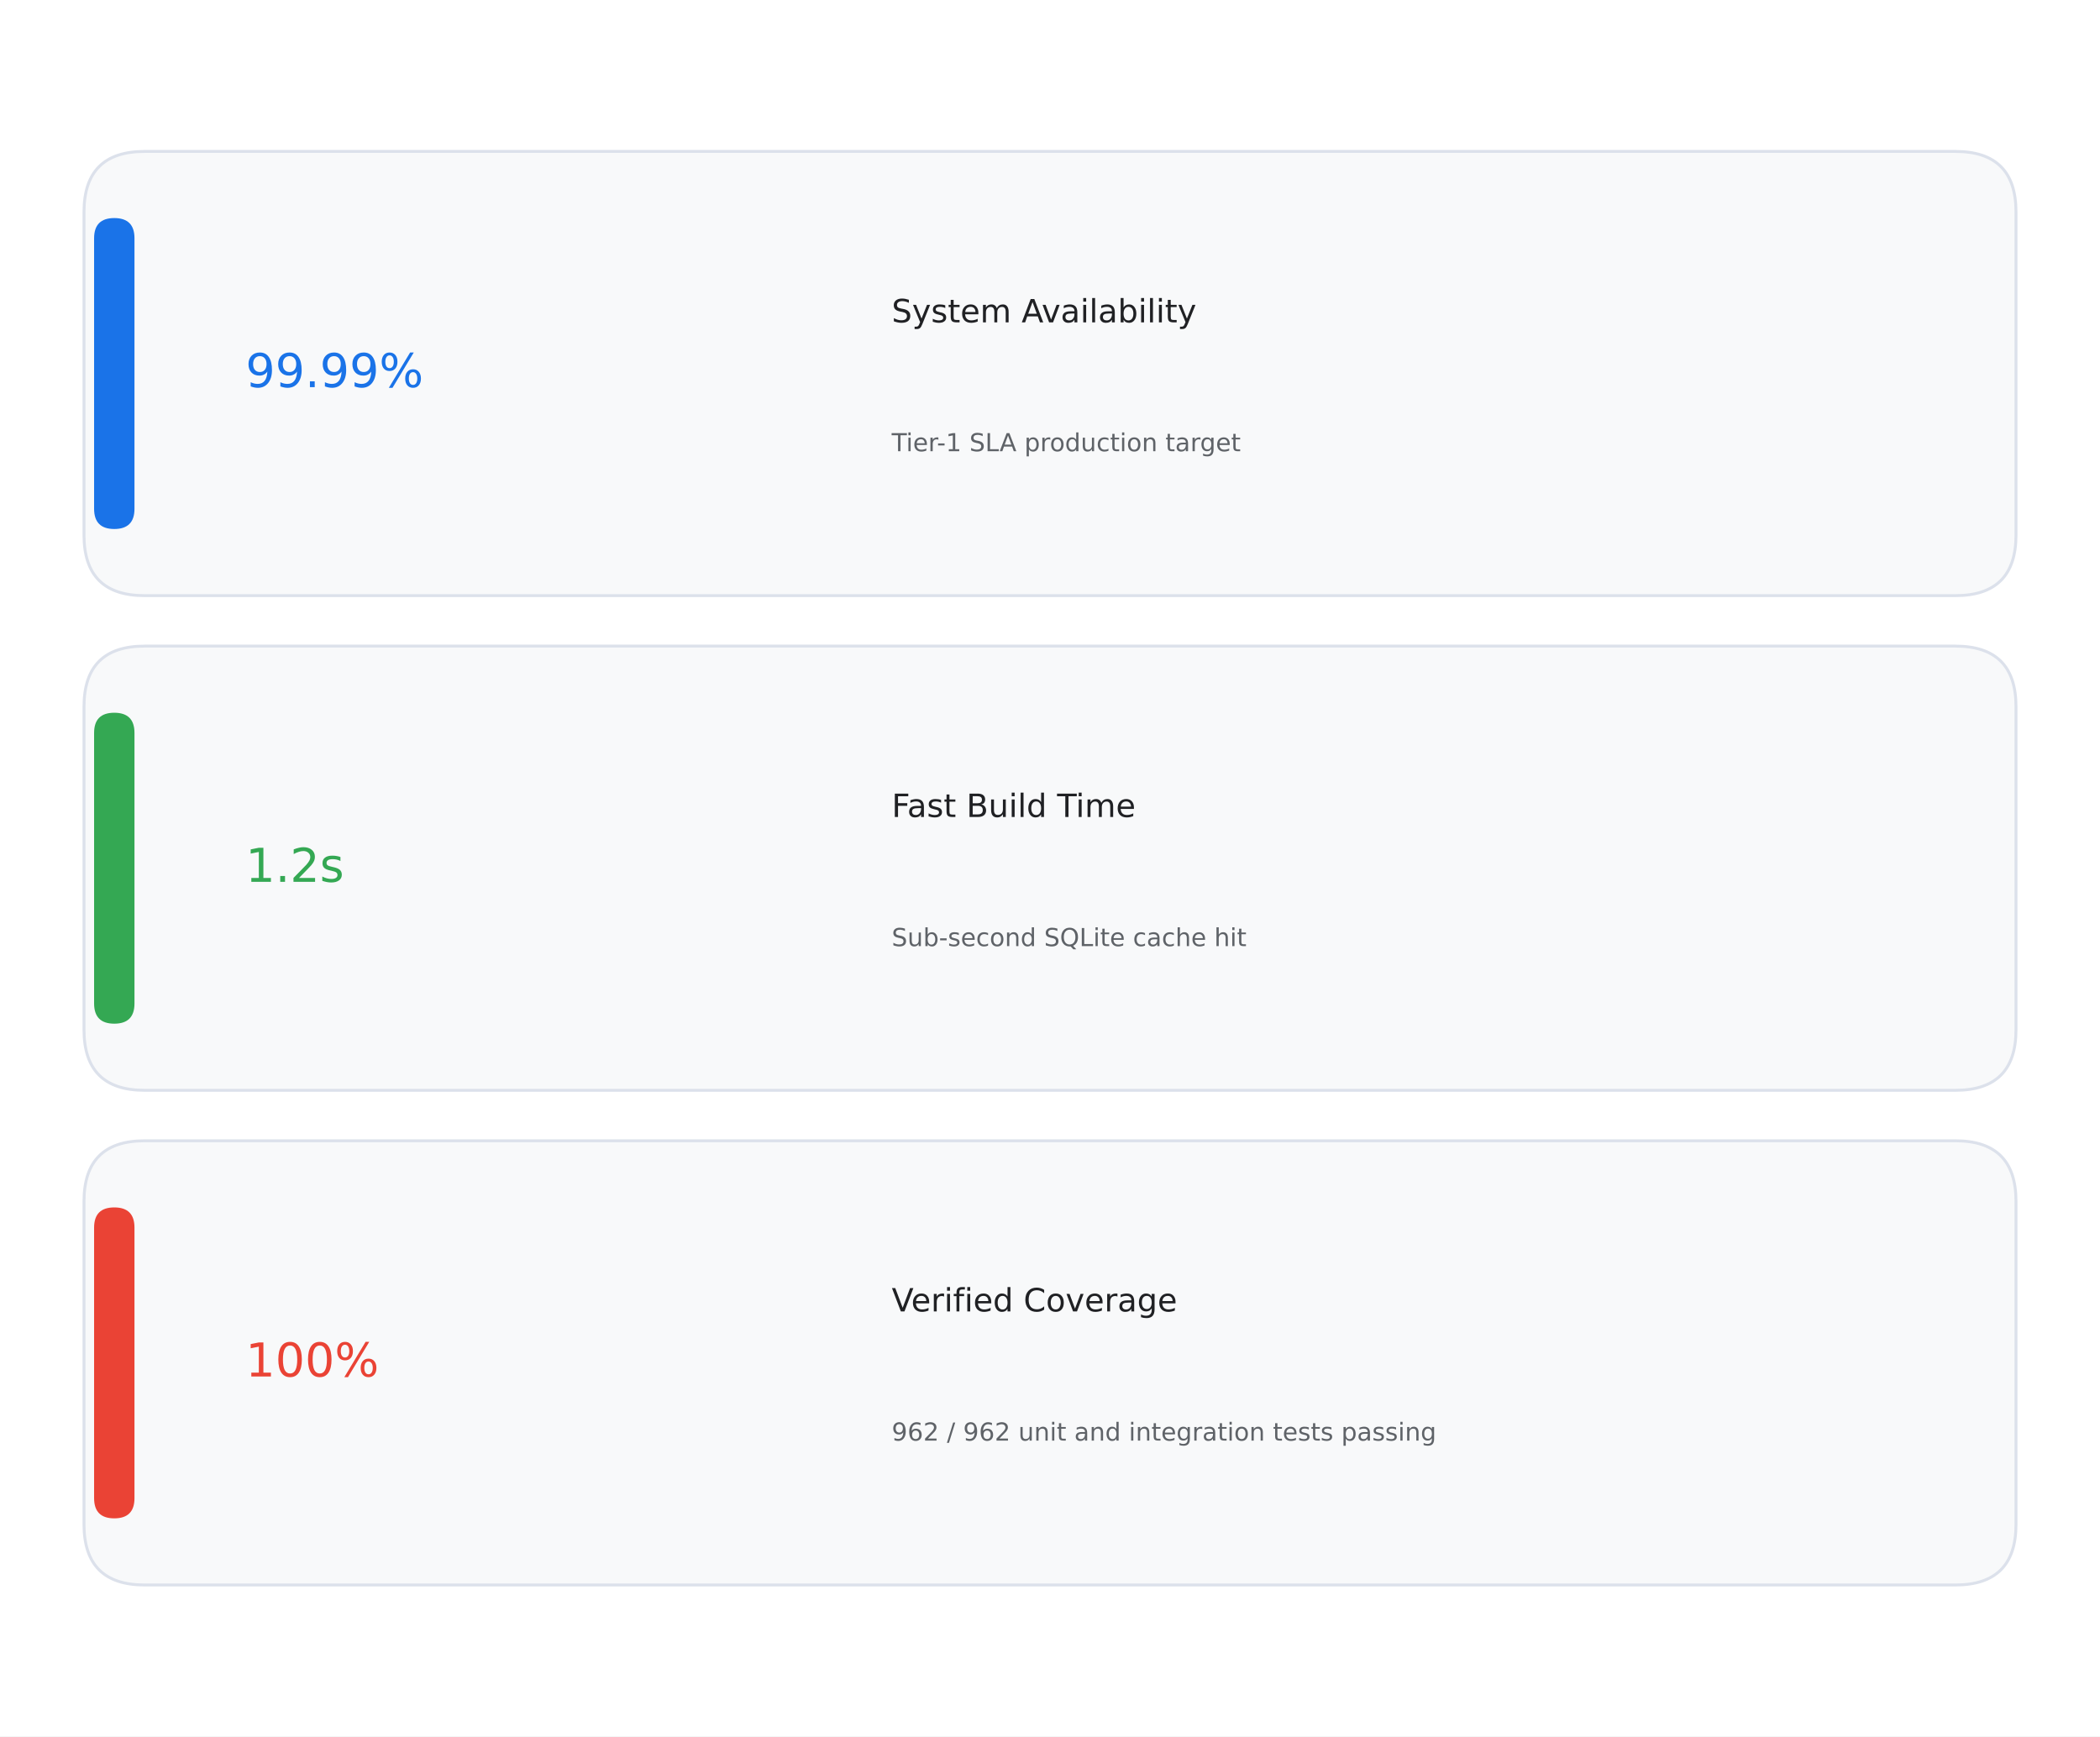
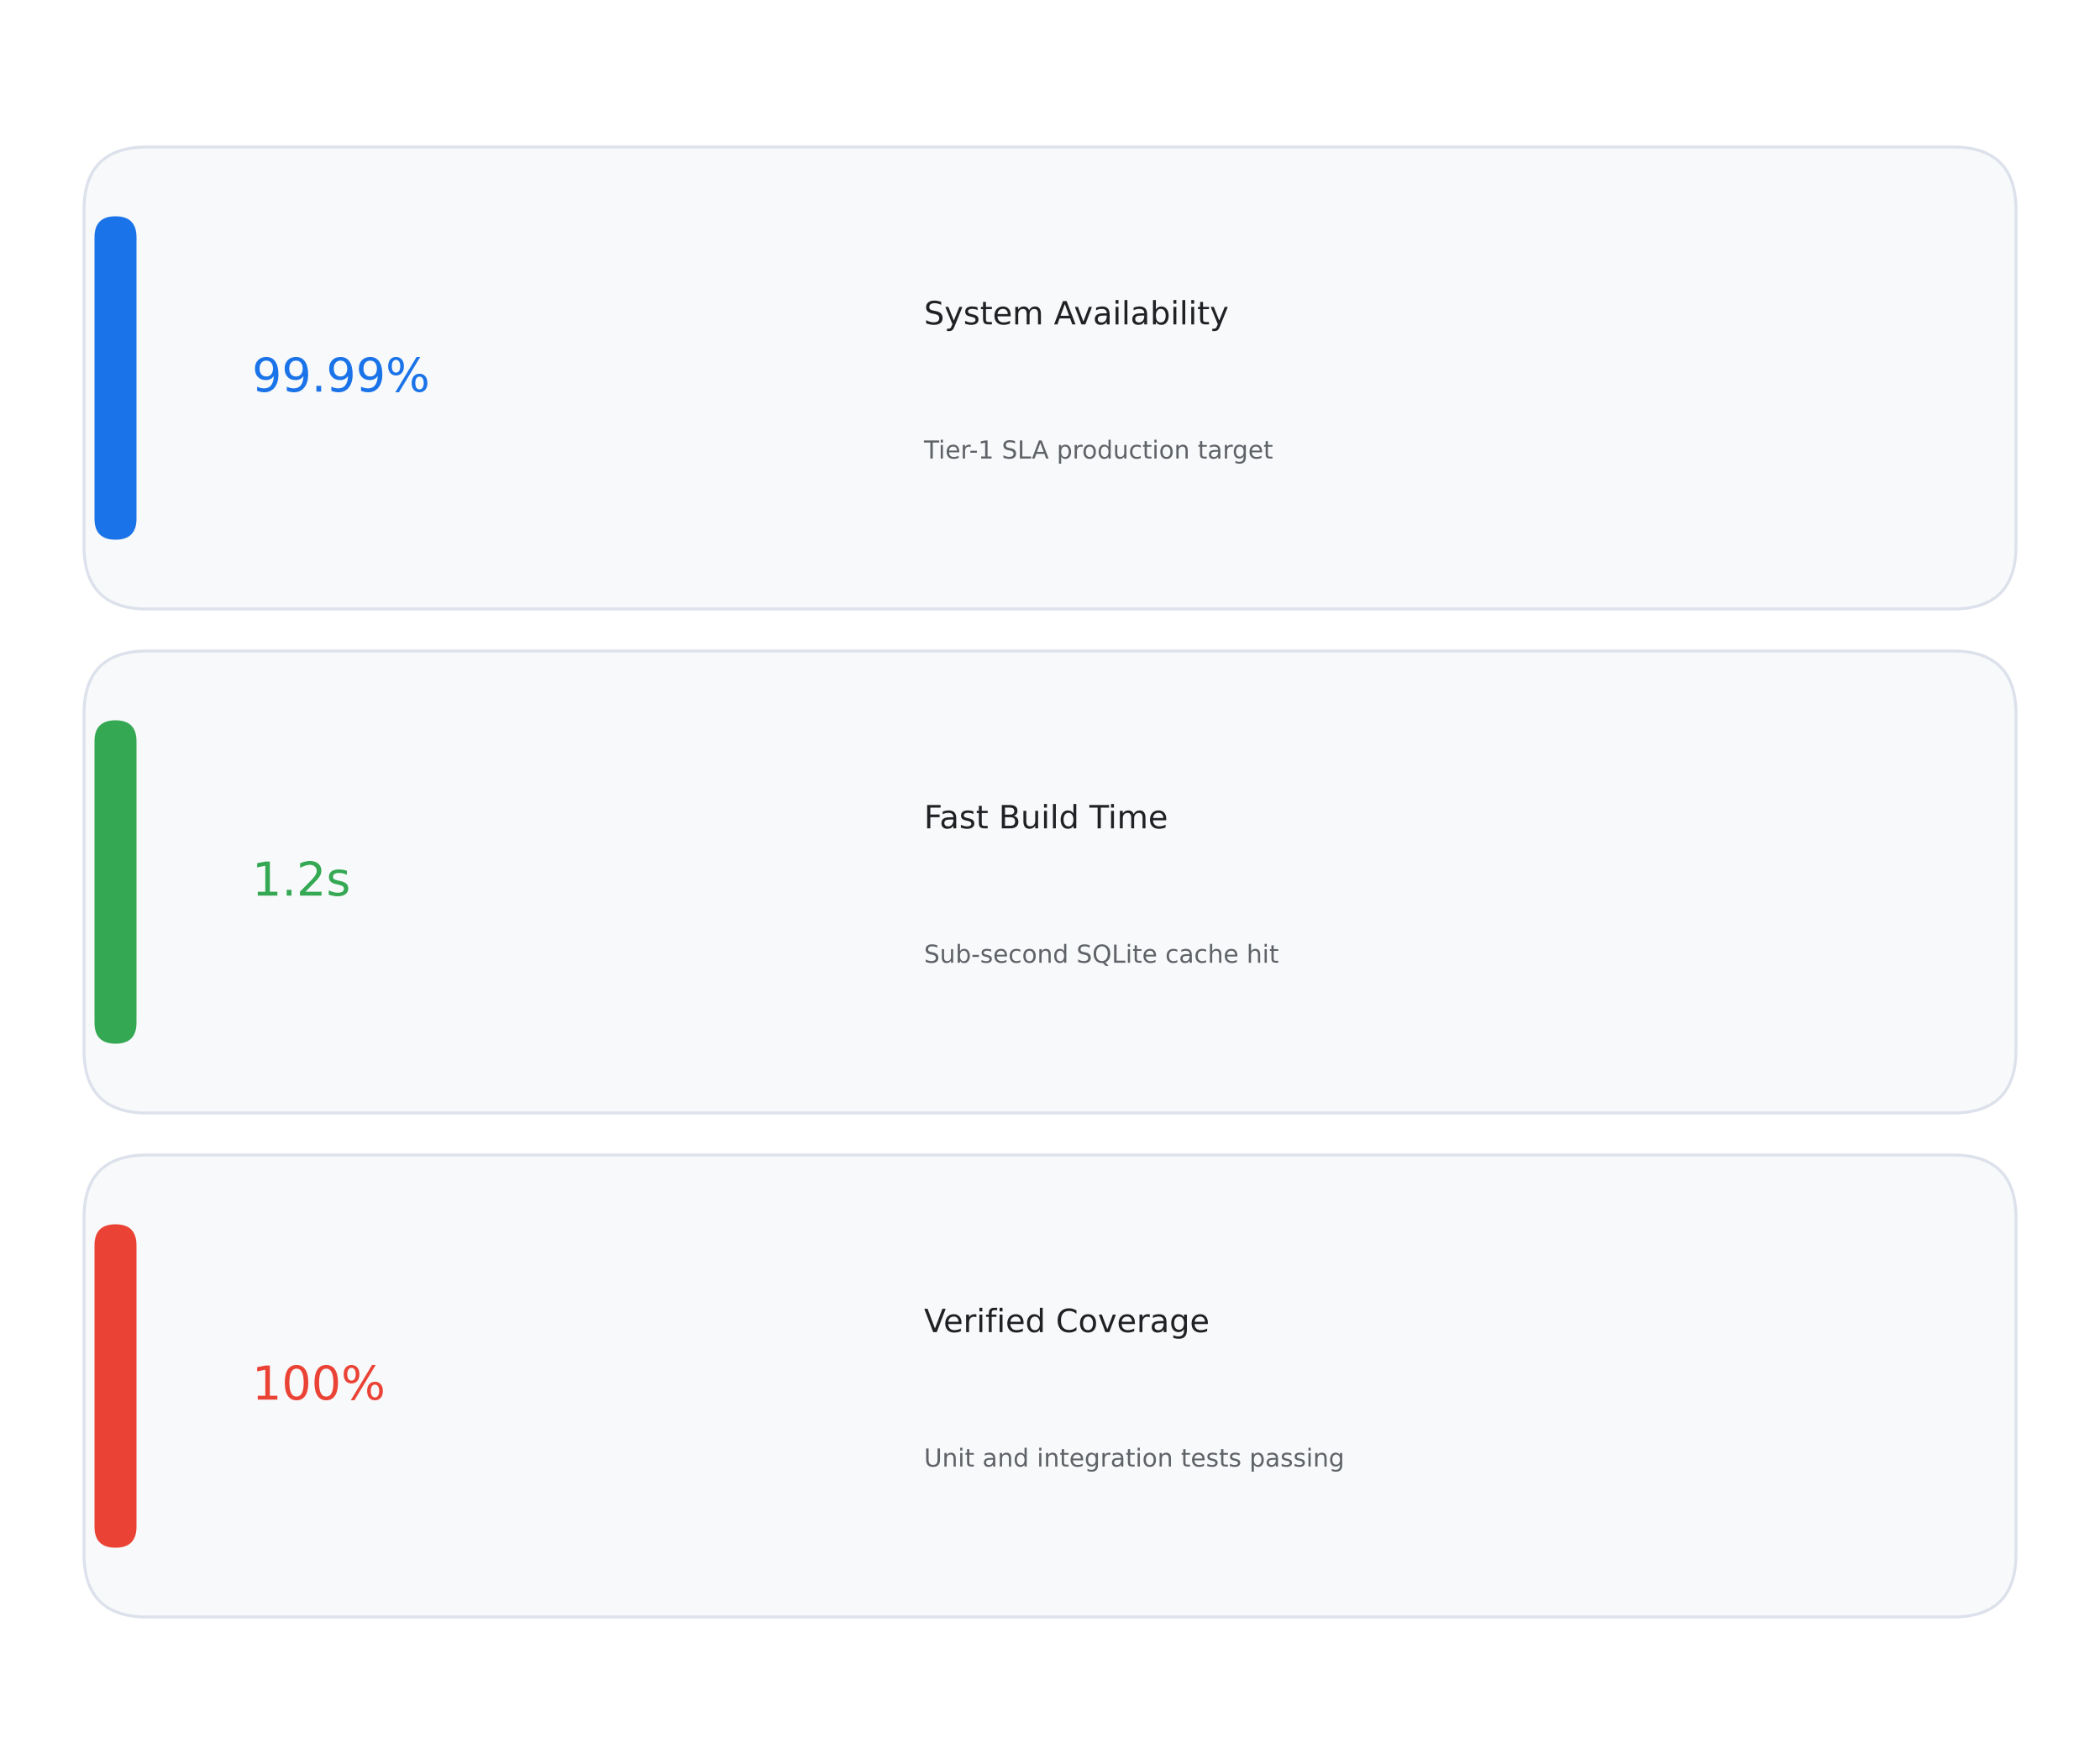
- <svg xmlns="http://www.w3.org/2000/svg" width="720pt" height="595.385pt" viewBox="0 0 720 595.385" version="1.1">
+ <svg xmlns="http://www.w3.org/2000/svg" width="720pt" height="604.8pt" viewBox="0 0 720 604.8" version="1.1">
  <defs>
    <style type="text/css">*{stroke-linejoin: round; stroke-linecap: butt}</style>
  </defs>
  <g id="figure_1">
    <g id="patch_1">
-       <path d="M 0 595.385  L 720 595.385  L 720 0  L 0 0  z " style="fill: #ffffff" />
+       <path d="M 0 604.8  L 720 604.8  L 720 0  L 0 0  z " style="fill: #ffffff" />
    </g>
    <g id="axes_1">
      <g id="patch_2">
-         <path d="M 28.8 128.077  L 28.8 72.692  Q 28.8 51.923 49.569 51.923  L 670.431 51.923  Q 691.2 51.923 691.2 72.692  L 691.2 183.462  Q 691.2 204.231 670.431 204.231  L 49.569 204.231  Q 28.8 204.231 28.8 183.462  z " clip-path="url(#p0af36280b9)" style="fill: #f8f9fa; stroke: #dce1eb; stroke-linejoin: miter" />
+         <path d="M 28.8 129.6  L 28.8 72  Q 28.8 50.4 50.4 50.4  L 669.6 50.4  Q 691.2 50.4 691.2 72  L 691.2 187.2  Q 691.2 208.8 669.6 208.8  L 50.4 208.8  Q 28.8 208.8 28.8 187.2  z " clip-path="url(#p0d525d264d)" style="fill: #f8f9fa; stroke: #dce1eb; stroke-linejoin: miter" />
      </g>
      <g id="patch_3">
-         <path d="M 32.262 128.077  L 32.262 81.692  Q 32.262 74.769 39.185 74.769  L 39.185 74.769  Q 46.108 74.769 46.108 81.692  L 46.108 174.462  Q 46.108 181.385 39.185 181.385  L 39.185 181.385  Q 32.262 181.385 32.262 174.462  z " clip-path="url(#p0af36280b9)" style="fill: #1a73e8" />
+         <path d="M 32.4 129.6  L 32.4 81.36  Q 32.4 74.16 39.6 74.16  L 39.6 74.16  Q 46.8 74.16 46.8 81.36  L 46.8 177.84  Q 46.8 185.04 39.6 185.04  L 39.6 185.04  Q 32.4 185.04 32.4 177.84  z " clip-path="url(#p0d525d264d)" style="fill: #1a73e8" />
      </g>
      <g id="text_1">
-         <g clip-path="url(#p0af36280b9)">
-           <text style="font-size: 16px; font-family: 'DejaVu Sans', 'Bitstream Vera Sans', 'Computer Modern Sans Serif', 'Lucida Grande', 'Verdana', 'Geneva', 'Lucid', 'Arial', 'Helvetica', 'Avant Garde', sans-serif; text-anchor: start; fill: #1a73e8" x="84.185" y="132.741" transform="rotate(-0 84.18461 132.7407)">99.99%</text>
+         <g clip-path="url(#p0d525d264d)">
+           <text style="font-size: 16px; font-family: 'DejaVu Sans', 'Bitstream Vera Sans', 'Computer Modern Sans Serif', 'Lucida Grande', 'Verdana', 'Geneva', 'Lucid', 'Arial', 'Helvetica', 'Avant Garde', sans-serif; text-anchor: start; fill: #1a73e8" x="86.4" y="134.264" transform="rotate(-0 86.4 134.2637)">99.99%</text>
        </g>
      </g>
      <g id="text_2">
-         <g clip-path="url(#p0af36280b9)">
-           <text style="font-size: 11px; font-family: 'DejaVu Sans', 'Bitstream Vera Sans', 'Computer Modern Sans Serif', 'Lucida Grande', 'Verdana', 'Geneva', 'Lucid', 'Arial', 'Helvetica', 'Avant Garde', sans-serif; text-anchor: start; fill: #202124" x="305.723" y="110.536" transform="rotate(-0 305.7231 110.5355)">System Availability</text>
+         <g clip-path="url(#p0d525d264d)">
+           <text style="font-size: 11px; font-family: 'DejaVu Sans', 'Bitstream Vera Sans', 'Computer Modern Sans Serif', 'Lucida Grande', 'Verdana', 'Geneva', 'Lucid', 'Arial', 'Helvetica', 'Avant Garde', sans-serif; text-anchor: start; fill: #202124" x="316.8" y="111.228" transform="rotate(-0 316.8 111.2278)">System Availability</text>
        </g>
      </g>
      <g id="text_3">
-         <g clip-path="url(#p0af36280b9)">
-           <text style="font-size: 8.5px; font-family: 'DejaVu Sans', 'Bitstream Vera Sans', 'Computer Modern Sans Serif', 'Lucida Grande', 'Verdana', 'Geneva', 'Lucid', 'Arial', 'Helvetica', 'Avant Garde', sans-serif; text-anchor: start; fill: #5f6368" x="305.723" y="154.722" transform="rotate(-0 305.7231 154.7216)">Tier-1 SLA production target</text>
+         <g clip-path="url(#p0d525d264d)">
+           <text style="font-size: 8.5px; font-family: 'DejaVu Sans', 'Bitstream Vera Sans', 'Computer Modern Sans Serif', 'Lucida Grande', 'Verdana', 'Geneva', 'Lucid', 'Arial', 'Helvetica', 'Avant Garde', sans-serif; text-anchor: start; fill: #5f6368" x="316.8" y="157.214" transform="rotate(-0 316.8 157.2139)">Tier-1 SLA production target</text>
        </g>
      </g>
      <g id="patch_4">
-         <path d="M 28.8 297.692  L 28.8 242.308  Q 28.8 221.538 49.569 221.538  L 670.431 221.538  Q 691.2 221.538 691.2 242.308  L 691.2 353.077  Q 691.2 373.846 670.431 373.846  L 49.569 373.846  Q 28.8 373.846 28.8 353.077  z " clip-path="url(#p0af36280b9)" style="fill: #f8f9fa; stroke: #dce1eb; stroke-linejoin: miter" />
+         <path d="M 28.8 302.4  L 28.8 244.8  Q 28.8 223.2 50.4 223.2  L 669.6 223.2  Q 691.2 223.2 691.2 244.8  L 691.2 360  Q 691.2 381.6 669.6 381.6  L 50.4 381.6  Q 28.8 381.6 28.8 360  z " clip-path="url(#p0d525d264d)" style="fill: #f8f9fa; stroke: #dce1eb; stroke-linejoin: miter" />
      </g>
      <g id="patch_5">
-         <path d="M 32.262 297.692  L 32.262 251.308  Q 32.262 244.385 39.185 244.385  L 39.185 244.385  Q 46.108 244.385 46.108 251.308  L 46.108 344.077  Q 46.108 351 39.185 351  L 39.185 351  Q 32.262 351 32.262 344.077  z " clip-path="url(#p0af36280b9)" style="fill: #34a853" />
+         <path d="M 32.4 302.4  L 32.4 254.16  Q 32.4 246.96 39.6 246.96  L 39.6 246.96  Q 46.8 246.96 46.8 254.16  L 46.8 350.64  Q 46.8 357.84 39.6 357.84  L 39.6 357.84  Q 32.4 357.84 32.4 350.64  z " clip-path="url(#p0d525d264d)" style="fill: #34a853" />
      </g>
      <g id="text_4">
-         <g clip-path="url(#p0af36280b9)">
-           <text style="font-size: 16px; font-family: 'DejaVu Sans', 'Bitstream Vera Sans', 'Computer Modern Sans Serif', 'Lucida Grande', 'Verdana', 'Geneva', 'Lucid', 'Arial', 'Helvetica', 'Avant Garde', sans-serif; text-anchor: start; fill: #34a853" x="84.185" y="302.356" transform="rotate(-0 84.18461 302.3561)">1.2s</text>
+         <g clip-path="url(#p0d525d264d)">
+           <text style="font-size: 16px; font-family: 'DejaVu Sans', 'Bitstream Vera Sans', 'Computer Modern Sans Serif', 'Lucida Grande', 'Verdana', 'Geneva', 'Lucid', 'Arial', 'Helvetica', 'Avant Garde', sans-serif; text-anchor: start; fill: #34a853" x="86.4" y="307.064" transform="rotate(-0 86.4 307.0638)">1.2s</text>
        </g>
      </g>
      <g id="text_5">
-         <g clip-path="url(#p0af36280b9)">
-           <text style="font-size: 11px; font-family: 'DejaVu Sans', 'Bitstream Vera Sans', 'Computer Modern Sans Serif', 'Lucida Grande', 'Verdana', 'Geneva', 'Lucid', 'Arial', 'Helvetica', 'Avant Garde', sans-serif; text-anchor: start; fill: #202124" x="305.723" y="280.129" transform="rotate(-0 305.7231 280.1294)">Fast Build Time</text>
+         <g clip-path="url(#p0d525d264d)">
+           <text style="font-size: 11px; font-family: 'DejaVu Sans', 'Bitstream Vera Sans', 'Computer Modern Sans Serif', 'Lucida Grande', 'Verdana', 'Geneva', 'Lucid', 'Arial', 'Helvetica', 'Avant Garde', sans-serif; text-anchor: start; fill: #202124" x="316.8" y="284.006" transform="rotate(-0 316.8 284.0063)">Fast Build Time</text>
        </g>
      </g>
      <g id="text_6">
-         <g clip-path="url(#p0af36280b9)">
-           <text style="font-size: 8.5px; font-family: 'DejaVu Sans', 'Bitstream Vera Sans', 'Computer Modern Sans Serif', 'Lucida Grande', 'Verdana', 'Geneva', 'Lucid', 'Arial', 'Helvetica', 'Avant Garde', sans-serif; text-anchor: start; fill: #5f6368" x="305.723" y="324.401" transform="rotate(-0 305.7231 324.4007)">Sub-second SQLite cache hit</text>
+         <g clip-path="url(#p0d525d264d)">
+           <text style="font-size: 8.5px; font-family: 'DejaVu Sans', 'Bitstream Vera Sans', 'Computer Modern Sans Serif', 'Lucida Grande', 'Verdana', 'Geneva', 'Lucid', 'Arial', 'Helvetica', 'Avant Garde', sans-serif; text-anchor: start; fill: #5f6368" x="316.8" y="330.078" transform="rotate(-0 316.8 330.0776)">Sub-second SQLite cache hit</text>
        </g>
      </g>
      <g id="patch_6">
-         <path d="M 28.8 467.308  L 28.8 411.923  Q 28.8 391.154 49.569 391.154  L 670.431 391.154  Q 691.2 391.154 691.2 411.923  L 691.2 522.692  Q 691.2 543.462 670.431 543.462  L 49.569 543.462  Q 28.8 543.462 28.8 522.692  z " clip-path="url(#p0af36280b9)" style="fill: #f8f9fa; stroke: #dce1eb; stroke-linejoin: miter" />
+         <path d="M 28.8 475.2  L 28.8 417.6  Q 28.8 396 50.4 396  L 669.6 396  Q 691.2 396 691.2 417.6  L 691.2 532.8  Q 691.2 554.4 669.6 554.4  L 50.4 554.4  Q 28.8 554.4 28.8 532.8  z " clip-path="url(#p0d525d264d)" style="fill: #f8f9fa; stroke: #dce1eb; stroke-linejoin: miter" />
      </g>
      <g id="patch_7">
-         <path d="M 32.262 467.308  L 32.262 420.923  Q 32.262 414 39.185 414  L 39.185 414  Q 46.108 414 46.108 420.923  L 46.108 513.692  Q 46.108 520.615 39.185 520.615  L 39.185 520.615  Q 32.262 520.615 32.262 513.692  z " clip-path="url(#p0af36280b9)" style="fill: #ea4335" />
+         <path d="M 32.4 475.2  L 32.4 426.96  Q 32.4 419.76 39.6 419.76  L 39.6 419.76  Q 46.8 419.76 46.8 426.96  L 46.8 523.44  Q 46.8 530.64 39.6 530.64  L 39.6 530.64  Q 32.4 530.64 32.4 523.44  z " clip-path="url(#p0d525d264d)" style="fill: #ea4335" />
      </g>
      <g id="text_7">
-         <g clip-path="url(#p0af36280b9)">
-           <text style="font-size: 16px; font-family: 'DejaVu Sans', 'Bitstream Vera Sans', 'Computer Modern Sans Serif', 'Lucida Grande', 'Verdana', 'Geneva', 'Lucid', 'Arial', 'Helvetica', 'Avant Garde', sans-serif; text-anchor: start; fill: #ea4335" x="84.185" y="471.971" transform="rotate(-0 84.18461 471.9714)">100%</text>
+         <g clip-path="url(#p0d525d264d)">
+           <text style="font-size: 16px; font-family: 'DejaVu Sans', 'Bitstream Vera Sans', 'Computer Modern Sans Serif', 'Lucida Grande', 'Verdana', 'Geneva', 'Lucid', 'Arial', 'Helvetica', 'Avant Garde', sans-serif; text-anchor: start; fill: #ea4335" x="86.4" y="479.864" transform="rotate(-0 86.4 479.8637)">100%</text>
        </g>
      </g>
      <g id="text_8">
-         <g clip-path="url(#p0af36280b9)">
-           <text style="font-size: 11px; font-family: 'DejaVu Sans', 'Bitstream Vera Sans', 'Computer Modern Sans Serif', 'Lucida Grande', 'Verdana', 'Geneva', 'Lucid', 'Arial', 'Helvetica', 'Avant Garde', sans-serif; text-anchor: start; fill: #202124" x="305.723" y="449.668" transform="rotate(-0 305.7231 449.6683)">Verified Coverage</text>
+         <g clip-path="url(#p0d525d264d)">
+           <text style="font-size: 11px; font-family: 'DejaVu Sans', 'Bitstream Vera Sans', 'Computer Modern Sans Serif', 'Lucida Grande', 'Verdana', 'Geneva', 'Lucid', 'Arial', 'Helvetica', 'Avant Garde', sans-serif; text-anchor: start; fill: #202124" x="316.8" y="456.73" transform="rotate(-0 316.8 456.7298)">Verified Coverage</text>
        </g>
      </g>
      <g id="text_9">
-         <g clip-path="url(#p0af36280b9)">
-           <text style="font-size: 8.5px; font-family: 'DejaVu Sans', 'Bitstream Vera Sans', 'Computer Modern Sans Serif', 'Lucida Grande', 'Verdana', 'Geneva', 'Lucid', 'Arial', 'Helvetica', 'Avant Garde', sans-serif; text-anchor: start; fill: #5f6368" x="305.723" y="493.952" transform="rotate(-0 305.7231 493.9523)">962 / 962 unit and integration tests passing</text>
+         <g clip-path="url(#p0d525d264d)">
+           <text style="font-size: 8.5px; font-family: 'DejaVu Sans', 'Bitstream Vera Sans', 'Computer Modern Sans Serif', 'Lucida Grande', 'Verdana', 'Geneva', 'Lucid', 'Arial', 'Helvetica', 'Avant Garde', sans-serif; text-anchor: start; fill: #5f6368" x="316.8" y="502.814" transform="rotate(-0 316.8 502.8139)">Unit and integration tests passing</text>
        </g>
      </g>
    </g>
  </g>
  <defs>
-     <clipPath id="p0af36280b9">
-       <rect x="0" y="0" width="720" height="595.385" />
+     <clipPath id="p0d525d264d">
+       <rect x="0" y="0" width="720" height="604.8" />
    </clipPath>
  </defs>
</svg>
